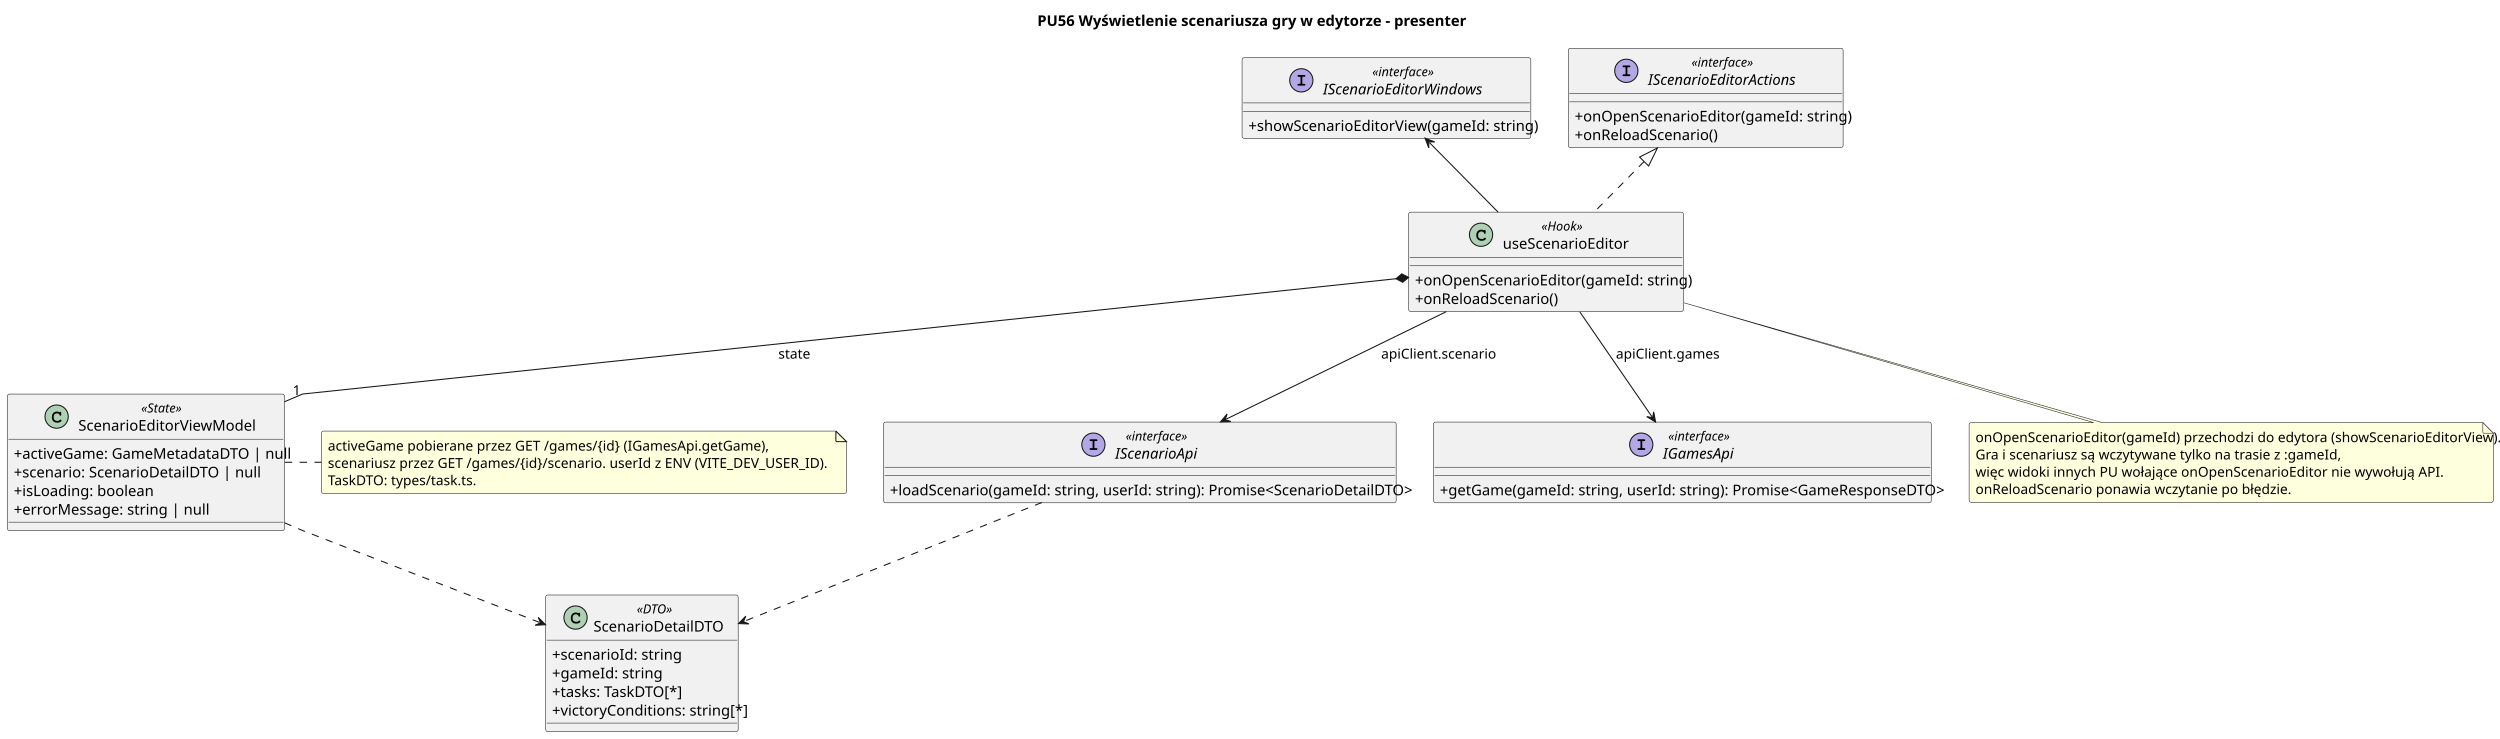
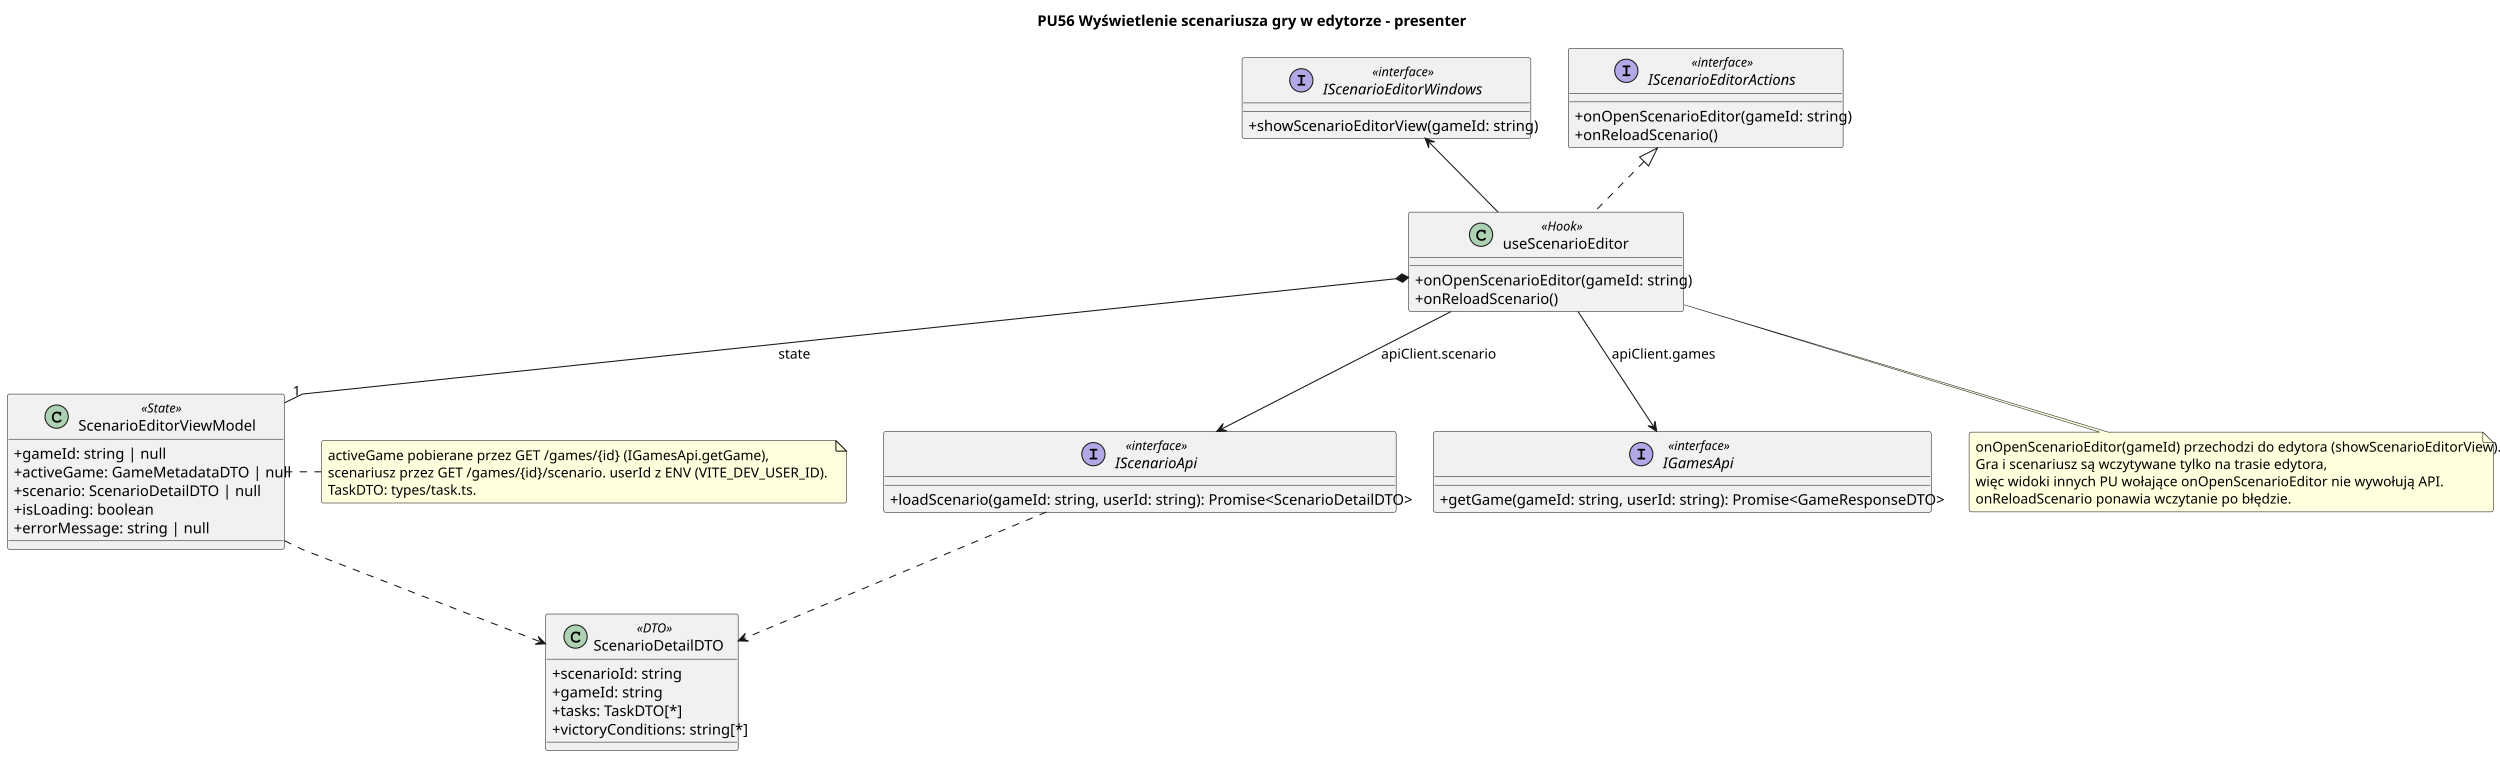
- <svg xmlns="http://www.w3.org/2000/svg" contentStyleType="text/css" data-diagram-type="CLASS" height="698px" preserveAspectRatio="none" style="width:2364px;height:698px;background:#FFFFFF;" version="1.1" viewBox="0 0 2364 698" width="2364px" zoomAndPan="magnify">
+ <svg xmlns="http://www.w3.org/2000/svg" contentStyleType="text/css" data-diagram-type="CLASS" height="716px" preserveAspectRatio="none" style="width:2364px;height:716px;background:#FFFFFF;" version="1.1" viewBox="0 0 2364 716" width="2364px" zoomAndPan="magnify">
  <defs />
  <g>
    <g class="title" data-source-line="10">
      <text fill="#000000" font-family="sans-serif" font-size="14" font-weight="bold" lengthAdjust="spacing" textLength="389.04" x="980.854" y="24.533">PU56 Wyświetlenie scenariusza gry w edytorze - presenter</text>
    </g>
    <g class="entity" data-qualified-name="useScenarioEditor" data-source-line="12" id="ent0002">
      <rect fill="#F1F1F1" height="93.922" rx="2" ry="2" style="stroke:#181818;stroke-width:0.5;" width="259.857" x="1332" y="200.609" />
      <ellipse cx="1400.479" cy="221.961" fill="#ADD1B2" rx="11" ry="11" style="stroke:#181818;stroke-width:1;" />
      <path d="M1403.245,217.836 Q1403.401,217.617 1403.588,217.508 Q1403.776,217.398 1403.995,217.398 Q1404.37,217.398 1404.604,217.664 Q1404.838,217.914 1404.838,218.523 L1404.838,219.977 Q1404.838,220.586 1404.604,220.852 Q1404.37,221.117 1403.995,221.117 Q1403.651,221.117 1403.448,220.914 Q1403.245,220.727 1403.135,220.211 Q1403.088,219.852 1402.901,219.664 Q1402.573,219.289 1401.963,219.07 Q1401.354,218.852 1400.729,218.852 Q1399.963,218.852 1399.323,219.18 Q1398.698,219.508 1398.198,220.258 Q1397.713,221.008 1397.713,222.039 L1397.713,223.133 Q1397.713,224.367 1398.604,225.195 Q1399.495,226.008 1401.088,226.008 Q1402.026,226.008 1402.682,225.758 Q1403.073,225.602 1403.495,225.164 Q1403.76,224.898 1403.901,224.82 Q1404.057,224.742 1404.26,224.742 Q1404.588,224.742 1404.838,225.008 Q1405.104,225.258 1405.104,225.602 Q1405.104,225.945 1404.76,226.352 Q1404.26,226.93 1403.463,227.258 Q1402.385,227.711 1401.088,227.711 Q1399.573,227.711 1398.37,227.086 Q1397.385,226.586 1396.698,225.523 Q1396.01,224.445 1396.01,223.164 L1396.01,222.008 Q1396.01,220.68 1396.62,219.539 Q1397.245,218.383 1398.338,217.773 Q1399.432,217.148 1400.667,217.148 Q1401.401,217.148 1402.042,217.32 Q1402.698,217.477 1403.245,217.836 Z " fill="#000000" />
      <text fill="#000000" font-family="sans-serif" font-size="12" font-style="italic" lengthAdjust="spacing" textLength="41.361" x="1457.498" y="218.066">«Hook»</text>
      <text fill="#000000" font-family="sans-serif" font-size="14" lengthAdjust="spacing" textLength="114.399" x="1420.979" y="235.236">useScenarioEditor</text>
      <line style="stroke:#181818;stroke-width:0.5;" x1="1333" x2="1590.857" y1="243.312" y2="243.312" />
      <line style="stroke:#181818;stroke-width:0.5;" x1="1333" x2="1590.857" y1="251.312" y2="251.312" />
      <text fill="#000000" font-family="sans-serif" font-size="14" lengthAdjust="spacing" textLength="247.857" x="1338" y="269.846">+onOpenScenarioEditor(gameId: string)</text>
      <text fill="#000000" font-family="sans-serif" font-size="14" lengthAdjust="spacing" textLength="132.692" x="1338" y="287.455">+onReloadScenario()</text>
    </g>
    <g class="entity" data-qualified-name="IScenarioEditorActions" data-source-line="17" id="ent0003">
      <rect fill="#F1F1F1" height="93.922" rx="2" ry="2" style="stroke:#181818;stroke-width:0.5;" width="259.857" x="1483" y="45.609" />
      <ellipse cx="1537.865" cy="66.961" fill="#B4A7E5" rx="11" ry="11" style="stroke:#181818;stroke-width:1;" />
      <path d="M1538.818,63.602 L1538.818,70.258 L1540.537,70.258 Q1541.147,70.258 1541.412,70.492 Q1541.678,70.727 1541.678,71.117 Q1541.678,71.492 1541.412,71.727 Q1541.147,71.961 1540.537,71.961 L1535.397,71.961 Q1534.787,71.961 1534.522,71.727 Q1534.256,71.492 1534.256,71.102 Q1534.256,70.727 1534.522,70.492 Q1534.787,70.258 1535.397,70.258 L1537.115,70.258 L1537.115,63.602 L1535.397,63.602 Q1534.787,63.602 1534.522,63.367 Q1534.256,63.133 1534.256,62.742 Q1534.256,62.367 1534.522,62.133 Q1534.787,61.898 1535.397,61.898 L1540.537,61.898 Q1541.147,61.898 1541.412,62.133 Q1541.678,62.367 1541.678,62.742 Q1541.678,63.133 1541.412,63.367 Q1541.147,63.602 1540.537,63.602 L1538.818,63.602 Z " fill="#000000" />
      <text fill="#000000" font-family="sans-serif" font-size="12" font-style="italic" lengthAdjust="spacing" textLength="59.373" x="1599.492" y="63.066">«interface»</text>
      <text fill="#000000" font-family="sans-serif" font-size="14" font-style="italic" lengthAdjust="spacing" textLength="141.627" x="1558.365" y="80.236">IScenarioEditorActions</text>
      <line style="stroke:#181818;stroke-width:0.5;" x1="1484" x2="1741.857" y1="88.312" y2="88.312" />
      <line style="stroke:#181818;stroke-width:0.5;" x1="1484" x2="1741.857" y1="96.312" y2="96.312" />
      <text fill="#000000" font-family="sans-serif" font-size="14" lengthAdjust="spacing" textLength="247.857" x="1489" y="114.846">+onOpenScenarioEditor(gameId: string)</text>
      <text fill="#000000" font-family="sans-serif" font-size="14" lengthAdjust="spacing" textLength="132.692" x="1489" y="132.455">+onReloadScenario()</text>
    </g>
    <g class="entity" data-qualified-name="IScenarioEditorWindows" data-source-line="22" id="ent0004">
      <rect fill="#F1F1F1" height="76.312" rx="2" ry="2" style="stroke:#181818;stroke-width:0.5;" width="273.065" x="1174.5" y="54.609" />
      <ellipse cx="1230.527" cy="75.961" fill="#B4A7E5" rx="11" ry="11" style="stroke:#181818;stroke-width:1;" />
      <path d="M1231.48,72.602 L1231.48,79.258 L1233.199,79.258 Q1233.809,79.258 1234.074,79.492 Q1234.34,79.727 1234.34,80.117 Q1234.34,80.492 1234.074,80.727 Q1233.809,80.961 1233.199,80.961 L1228.059,80.961 Q1227.449,80.961 1227.184,80.727 Q1226.918,80.492 1226.918,80.102 Q1226.918,79.727 1227.184,79.492 Q1227.449,79.258 1228.059,79.258 L1229.777,79.258 L1229.777,72.602 L1228.059,72.602 Q1227.449,72.602 1227.184,72.367 Q1226.918,72.133 1226.918,71.742 Q1226.918,71.367 1227.184,71.133 Q1227.449,70.898 1228.059,70.898 L1233.199,70.898 Q1233.809,70.898 1234.074,71.133 Q1234.34,71.367 1234.34,71.742 Q1234.34,72.133 1234.074,72.367 Q1233.809,72.602 1233.199,72.602 L1231.48,72.602 Z " fill="#000000" />
      <text fill="#000000" font-family="sans-serif" font-size="12" font-style="italic" lengthAdjust="spacing" textLength="59.373" x="1297.596" y="72.066">«interface»</text>
      <text fill="#000000" font-family="sans-serif" font-size="14" font-style="italic" lengthAdjust="spacing" textLength="152.51" x="1251.027" y="89.236">IScenarioEditorWindows</text>
      <line style="stroke:#181818;stroke-width:0.5;" x1="1175.5" x2="1446.564" y1="97.312" y2="97.312" />
      <line style="stroke:#181818;stroke-width:0.5;" x1="1175.5" x2="1446.564" y1="105.312" y2="105.312" />
      <text fill="#000000" font-family="sans-serif" font-size="14" lengthAdjust="spacing" textLength="261.065" x="1180.5" y="123.846">+showScenarioEditorView(gameId: string)</text>
    </g>
    <g class="entity" data-qualified-name="IScenarioApi" data-source-line="26" id="ent0005">
-       <rect fill="#F1F1F1" height="76.312" rx="2" ry="2" style="stroke:#181818;stroke-width:0.5;" width="484.712" x="835.5" y="399.109" />
-       <ellipse cx="1033.917" cy="420.461" fill="#B4A7E5" rx="11" ry="11" style="stroke:#181818;stroke-width:1;" />
-       <path d="M1034.87,417.102 L1034.87,423.758 L1036.588,423.758 Q1037.198,423.758 1037.463,423.992 Q1037.729,424.227 1037.729,424.617 Q1037.729,424.992 1037.463,425.227 Q1037.198,425.461 1036.588,425.461 L1031.448,425.461 Q1030.838,425.461 1030.573,425.227 Q1030.307,424.992 1030.307,424.602 Q1030.307,424.227 1030.573,423.992 Q1030.838,423.758 1031.448,423.758 L1033.167,423.758 L1033.167,417.102 L1031.448,417.102 Q1030.838,417.102 1030.573,416.867 Q1030.307,416.633 1030.307,416.242 Q1030.307,415.867 1030.573,415.633 Q1030.838,415.398 1031.448,415.398 L1036.588,415.398 Q1037.198,415.398 1037.463,415.633 Q1037.729,415.867 1037.729,416.242 Q1037.729,416.633 1037.463,416.867 Q1037.198,417.102 1036.588,417.102 L1034.87,417.102 Z " fill="#000000" />
-       <text fill="#000000" font-family="sans-serif" font-size="12" font-style="italic" lengthAdjust="spacing" textLength="59.373" x="1064.419" y="416.566">«interface»</text>
-       <text fill="#000000" font-family="sans-serif" font-size="14" font-style="italic" lengthAdjust="spacing" textLength="79.379" x="1054.417" y="433.736">IScenarioApi</text>
-       <line style="stroke:#181818;stroke-width:0.5;" x1="836.5" x2="1319.212" y1="441.812" y2="441.812" />
-       <line style="stroke:#181818;stroke-width:0.5;" x1="836.5" x2="1319.212" y1="449.812" y2="449.812" />
-       <text fill="#000000" font-family="sans-serif" font-size="14" lengthAdjust="spacing" textLength="472.712" x="841.5" y="468.346">+loadScenario(gameId: string, userId: string): Promise&lt;ScenarioDetailDTO&gt;</text>
+       <rect fill="#F1F1F1" height="76.312" rx="2" ry="2" style="stroke:#181818;stroke-width:0.5;" width="484.712" x="835.5" y="408.109" />
+       <ellipse cx="1033.917" cy="429.461" fill="#B4A7E5" rx="11" ry="11" style="stroke:#181818;stroke-width:1;" />
+       <path d="M1034.87,426.102 L1034.87,432.758 L1036.588,432.758 Q1037.198,432.758 1037.463,432.992 Q1037.729,433.227 1037.729,433.617 Q1037.729,433.992 1037.463,434.227 Q1037.198,434.461 1036.588,434.461 L1031.448,434.461 Q1030.838,434.461 1030.573,434.227 Q1030.307,433.992 1030.307,433.602 Q1030.307,433.227 1030.573,432.992 Q1030.838,432.758 1031.448,432.758 L1033.167,432.758 L1033.167,426.102 L1031.448,426.102 Q1030.838,426.102 1030.573,425.867 Q1030.307,425.633 1030.307,425.242 Q1030.307,424.867 1030.573,424.633 Q1030.838,424.398 1031.448,424.398 L1036.588,424.398 Q1037.198,424.398 1037.463,424.633 Q1037.729,424.867 1037.729,425.242 Q1037.729,425.633 1037.463,425.867 Q1037.198,426.102 1036.588,426.102 L1034.87,426.102 Z " fill="#000000" />
+       <text fill="#000000" font-family="sans-serif" font-size="12" font-style="italic" lengthAdjust="spacing" textLength="59.373" x="1064.419" y="425.566">«interface»</text>
+       <text fill="#000000" font-family="sans-serif" font-size="14" font-style="italic" lengthAdjust="spacing" textLength="79.379" x="1054.417" y="442.736">IScenarioApi</text>
+       <line style="stroke:#181818;stroke-width:0.5;" x1="836.5" x2="1319.212" y1="450.812" y2="450.812" />
+       <line style="stroke:#181818;stroke-width:0.5;" x1="836.5" x2="1319.212" y1="458.812" y2="458.812" />
+       <text fill="#000000" font-family="sans-serif" font-size="14" lengthAdjust="spacing" textLength="472.712" x="841.5" y="477.346">+loadScenario(gameId: string, userId: string): Promise&lt;ScenarioDetailDTO&gt;</text>
    </g>
    <g class="entity" data-qualified-name="IGamesApi" data-source-line="30" id="ent0006">
-       <rect fill="#F1F1F1" height="76.312" rx="2" ry="2" style="stroke:#181818;stroke-width:0.5;" width="470.691" x="1355.5" y="399.109" />
-       <ellipse cx="1551.972" cy="420.461" fill="#B4A7E5" rx="11" ry="11" style="stroke:#181818;stroke-width:1;" />
-       <path d="M1552.925,417.102 L1552.925,423.758 L1554.644,423.758 Q1555.253,423.758 1555.519,423.992 Q1555.784,424.227 1555.784,424.617 Q1555.784,424.992 1555.519,425.227 Q1555.253,425.461 1554.644,425.461 L1549.503,425.461 Q1548.894,425.461 1548.628,425.227 Q1548.362,424.992 1548.362,424.602 Q1548.362,424.227 1548.628,423.992 Q1548.894,423.758 1549.503,423.758 L1551.222,423.758 L1551.222,417.102 L1549.503,417.102 Q1548.894,417.102 1548.628,416.867 Q1548.362,416.633 1548.362,416.242 Q1548.362,415.867 1548.628,415.633 Q1548.894,415.398 1549.503,415.398 L1554.644,415.398 Q1555.253,415.398 1555.519,415.633 Q1555.784,415.867 1555.784,416.242 Q1555.784,416.633 1555.519,416.867 Q1555.253,417.102 1554.644,417.102 L1552.925,417.102 Z " fill="#000000" />
-       <text fill="#000000" font-family="sans-serif" font-size="12" font-style="italic" lengthAdjust="spacing" textLength="59.373" x="1577.409" y="416.566">«interface»</text>
-       <text fill="#000000" font-family="sans-serif" font-size="14" font-style="italic" lengthAdjust="spacing" textLength="69.248" x="1572.472" y="433.736">IGamesApi</text>
-       <line style="stroke:#181818;stroke-width:0.5;" x1="1356.5" x2="1825.191" y1="441.812" y2="441.812" />
-       <line style="stroke:#181818;stroke-width:0.5;" x1="1356.5" x2="1825.191" y1="449.812" y2="449.812" />
-       <text fill="#000000" font-family="sans-serif" font-size="14" lengthAdjust="spacing" textLength="458.691" x="1361.5" y="468.346">+getGame(gameId: string, userId: string): Promise&lt;GameResponseDTO&gt;</text>
+       <rect fill="#F1F1F1" height="76.312" rx="2" ry="2" style="stroke:#181818;stroke-width:0.5;" width="470.691" x="1355.5" y="408.109" />
+       <ellipse cx="1551.972" cy="429.461" fill="#B4A7E5" rx="11" ry="11" style="stroke:#181818;stroke-width:1;" />
+       <path d="M1552.925,426.102 L1552.925,432.758 L1554.644,432.758 Q1555.253,432.758 1555.519,432.992 Q1555.784,433.227 1555.784,433.617 Q1555.784,433.992 1555.519,434.227 Q1555.253,434.461 1554.644,434.461 L1549.503,434.461 Q1548.894,434.461 1548.628,434.227 Q1548.362,433.992 1548.362,433.602 Q1548.362,433.227 1548.628,432.992 Q1548.894,432.758 1549.503,432.758 L1551.222,432.758 L1551.222,426.102 L1549.503,426.102 Q1548.894,426.102 1548.628,425.867 Q1548.362,425.633 1548.362,425.242 Q1548.362,424.867 1548.628,424.633 Q1548.894,424.398 1549.503,424.398 L1554.644,424.398 Q1555.253,424.398 1555.519,424.633 Q1555.784,424.867 1555.784,425.242 Q1555.784,425.633 1555.519,425.867 Q1555.253,426.102 1554.644,426.102 L1552.925,426.102 Z " fill="#000000" />
+       <text fill="#000000" font-family="sans-serif" font-size="12" font-style="italic" lengthAdjust="spacing" textLength="59.373" x="1577.409" y="425.566">«interface»</text>
+       <text fill="#000000" font-family="sans-serif" font-size="14" font-style="italic" lengthAdjust="spacing" textLength="69.248" x="1572.472" y="442.736">IGamesApi</text>
+       <line style="stroke:#181818;stroke-width:0.5;" x1="1356.5" x2="1825.191" y1="450.812" y2="450.812" />
+       <line style="stroke:#181818;stroke-width:0.5;" x1="1356.5" x2="1825.191" y1="458.812" y2="458.812" />
+       <text fill="#000000" font-family="sans-serif" font-size="14" lengthAdjust="spacing" textLength="458.691" x="1361.5" y="477.346">+getGame(gameId: string, userId: string): Promise&lt;GameResponseDTO&gt;</text>
    </g>
    <g class="entity" data-qualified-name="ScenarioEditorViewModel" data-source-line="34" id="ent0007">
-       <rect fill="#F1F1F1" height="129.141" rx="2" ry="2" style="stroke:#181818;stroke-width:0.5;" width="261.908" x="7" y="372.609" />
+       <rect fill="#F1F1F1" height="146.75" rx="2" ry="2" style="stroke:#181818;stroke-width:0.5;" width="261.908" x="7" y="372.609" />
      <ellipse cx="53.553" cy="393.961" fill="#ADD1B2" rx="11" ry="11" style="stroke:#181818;stroke-width:1;" />
      <path d="M56.318,389.836 Q56.475,389.617 56.662,389.508 Q56.85,389.398 57.068,389.398 Q57.443,389.398 57.678,389.664 Q57.912,389.914 57.912,390.523 L57.912,391.977 Q57.912,392.586 57.678,392.852 Q57.443,393.117 57.068,393.117 Q56.725,393.117 56.522,392.914 Q56.318,392.727 56.209,392.211 Q56.162,391.852 55.975,391.664 Q55.647,391.289 55.037,391.07 Q54.428,390.852 53.803,390.852 Q53.037,390.852 52.397,391.18 Q51.772,391.508 51.272,392.258 Q50.787,393.008 50.787,394.039 L50.787,395.133 Q50.787,396.367 51.678,397.195 Q52.568,398.008 54.162,398.008 Q55.1,398.008 55.756,397.758 Q56.147,397.602 56.568,397.164 Q56.834,396.898 56.975,396.82 Q57.131,396.742 57.334,396.742 Q57.662,396.742 57.912,397.008 Q58.178,397.258 58.178,397.602 Q58.178,397.945 57.834,398.352 Q57.334,398.93 56.537,399.258 Q55.459,399.711 54.162,399.711 Q52.647,399.711 51.443,399.086 Q50.459,398.586 49.772,397.523 Q49.084,396.445 49.084,395.164 L49.084,394.008 Q49.084,392.68 49.693,391.539 Q50.318,390.383 51.412,389.773 Q52.506,389.148 53.74,389.148 Q54.475,389.148 55.115,389.32 Q55.772,389.477 56.318,389.836 Z " fill="#000000" />
      <text fill="#000000" font-family="sans-serif" font-size="12" font-style="italic" lengthAdjust="spacing" textLength="41.367" x="133.52" y="390.066">«State»</text>
      <text fill="#000000" font-family="sans-serif" font-size="14" lengthAdjust="spacing" textLength="160.303" x="74.053" y="407.236">ScenarioEditorViewModel</text>
      <line style="stroke:#181818;stroke-width:0.5;" x1="8" x2="267.908" y1="415.312" y2="415.312" />
-       <text fill="#000000" font-family="sans-serif" font-size="14" lengthAdjust="spacing" textLength="249.908" x="13" y="433.846">+activeGame: GameMetadataDTO | null</text>
-       <text fill="#000000" font-family="sans-serif" font-size="14" lengthAdjust="spacing" textLength="222.681" x="13" y="451.455">+scenario: ScenarioDetailDTO | null</text>
-       <text fill="#000000" font-family="sans-serif" font-size="14" lengthAdjust="spacing" textLength="125.72" x="13" y="469.065">+isLoading: boolean</text>
-       <text fill="#000000" font-family="sans-serif" font-size="14" lengthAdjust="spacing" textLength="169.764" x="13" y="486.674">+errorMessage: string | null</text>
-       <line style="stroke:#181818;stroke-width:0.5;" x1="8" x2="267.908" y1="493.75" y2="493.75" />
+       <text fill="#000000" font-family="sans-serif" font-size="14" lengthAdjust="spacing" textLength="130.095" x="13" y="433.846">+gameId: string | null</text>
+       <text fill="#000000" font-family="sans-serif" font-size="14" lengthAdjust="spacing" textLength="249.908" x="13" y="451.455">+activeGame: GameMetadataDTO | null</text>
+       <text fill="#000000" font-family="sans-serif" font-size="14" lengthAdjust="spacing" textLength="222.681" x="13" y="469.065">+scenario: ScenarioDetailDTO | null</text>
+       <text fill="#000000" font-family="sans-serif" font-size="14" lengthAdjust="spacing" textLength="125.72" x="13" y="486.674">+isLoading: boolean</text>
+       <text fill="#000000" font-family="sans-serif" font-size="14" lengthAdjust="spacing" textLength="169.764" x="13" y="504.283">+errorMessage: string | null</text>
+       <line style="stroke:#181818;stroke-width:0.5;" x1="8" x2="267.908" y1="511.359" y2="511.359" />
    </g>
-     <g class="entity" data-qualified-name="ScenarioDetailDTO" data-source-line="41" id="ent0008">
-       <rect fill="#F1F1F1" height="129.141" rx="2" ry="2" style="stroke:#181818;stroke-width:0.5;" width="182.017" x="516" y="562.609" />
-       <ellipse cx="544.238" cy="583.961" fill="#ADD1B2" rx="11" ry="11" style="stroke:#181818;stroke-width:1;" />
-       <path d="M547.003,579.836 Q547.159,579.617 547.347,579.508 Q547.534,579.398 547.753,579.398 Q548.128,579.398 548.363,579.664 Q548.597,579.914 548.597,580.523 L548.597,581.977 Q548.597,582.586 548.363,582.852 Q548.128,583.117 547.753,583.117 Q547.409,583.117 547.206,582.914 Q547.003,582.727 546.894,582.211 Q546.847,581.852 546.659,581.664 Q546.331,581.289 545.722,581.07 Q545.113,580.852 544.488,580.852 Q543.722,580.852 543.081,581.18 Q542.456,581.508 541.956,582.258 Q541.472,583.008 541.472,584.039 L541.472,585.133 Q541.472,586.367 542.363,587.195 Q543.253,588.008 544.847,588.008 Q545.784,588.008 546.441,587.758 Q546.831,587.602 547.253,587.164 Q547.519,586.898 547.659,586.82 Q547.816,586.742 548.019,586.742 Q548.347,586.742 548.597,587.008 Q548.863,587.258 548.863,587.602 Q548.863,587.945 548.519,588.352 Q548.019,588.93 547.222,589.258 Q546.144,589.711 544.847,589.711 Q543.331,589.711 542.128,589.086 Q541.144,588.586 540.456,587.523 Q539.769,586.445 539.769,585.164 L539.769,584.008 Q539.769,582.68 540.378,581.539 Q541.003,580.383 542.097,579.773 Q543.191,579.148 544.425,579.148 Q545.159,579.148 545.8,579.32 Q546.456,579.477 547.003,579.836 Z " fill="#000000" />
-       <text fill="#000000" font-family="sans-serif" font-size="12" font-style="italic" lengthAdjust="spacing" textLength="38.678" x="602.14" y="580.066">«DTO»</text>
-       <text fill="#000000" font-family="sans-serif" font-size="14" lengthAdjust="spacing" textLength="120.6" x="561.179" y="597.236">ScenarioDetailDTO</text>
-       <line style="stroke:#181818;stroke-width:0.5;" x1="517" x2="697.017" y1="605.312" y2="605.312" />
-       <text fill="#000000" font-family="sans-serif" font-size="14" lengthAdjust="spacing" textLength="114.782" x="522" y="623.846">+scenarioId: string</text>
-       <text fill="#000000" font-family="sans-serif" font-size="14" lengthAdjust="spacing" textLength="96.886" x="522" y="641.455">+gameId: string</text>
-       <text fill="#000000" font-family="sans-serif" font-size="14" lengthAdjust="spacing" textLength="121.748" x="522" y="659.064">+tasks: TaskDTO[*]</text>
-       <text fill="#000000" font-family="sans-serif" font-size="14" lengthAdjust="spacing" textLength="170.017" x="522" y="676.674">+victoryConditions: string[*]</text>
-       <line style="stroke:#181818;stroke-width:0.5;" x1="517" x2="697.017" y1="683.75" y2="683.75" />
+     <g class="entity" data-qualified-name="ScenarioDetailDTO" data-source-line="42" id="ent0008">
+       <rect fill="#F1F1F1" height="129.141" rx="2" ry="2" style="stroke:#181818;stroke-width:0.5;" width="182.017" x="516" y="580.609" />
+       <ellipse cx="544.238" cy="601.961" fill="#ADD1B2" rx="11" ry="11" style="stroke:#181818;stroke-width:1;" />
+       <path d="M547.003,597.836 Q547.159,597.617 547.347,597.508 Q547.534,597.398 547.753,597.398 Q548.128,597.398 548.363,597.664 Q548.597,597.914 548.597,598.523 L548.597,599.977 Q548.597,600.586 548.363,600.852 Q548.128,601.117 547.753,601.117 Q547.409,601.117 547.206,600.914 Q547.003,600.727 546.894,600.211 Q546.847,599.852 546.659,599.664 Q546.331,599.289 545.722,599.07 Q545.113,598.852 544.488,598.852 Q543.722,598.852 543.081,599.18 Q542.456,599.508 541.956,600.258 Q541.472,601.008 541.472,602.039 L541.472,603.133 Q541.472,604.367 542.363,605.195 Q543.253,606.008 544.847,606.008 Q545.784,606.008 546.441,605.758 Q546.831,605.602 547.253,605.164 Q547.519,604.898 547.659,604.82 Q547.816,604.742 548.019,604.742 Q548.347,604.742 548.597,605.008 Q548.863,605.258 548.863,605.602 Q548.863,605.945 548.519,606.352 Q548.019,606.93 547.222,607.258 Q546.144,607.711 544.847,607.711 Q543.331,607.711 542.128,607.086 Q541.144,606.586 540.456,605.523 Q539.769,604.445 539.769,603.164 L539.769,602.008 Q539.769,600.68 540.378,599.539 Q541.003,598.383 542.097,597.773 Q543.191,597.148 544.425,597.148 Q545.159,597.148 545.8,597.32 Q546.456,597.477 547.003,597.836 Z " fill="#000000" />
+       <text fill="#000000" font-family="sans-serif" font-size="12" font-style="italic" lengthAdjust="spacing" textLength="38.678" x="602.14" y="598.066">«DTO»</text>
+       <text fill="#000000" font-family="sans-serif" font-size="14" lengthAdjust="spacing" textLength="120.6" x="561.179" y="615.236">ScenarioDetailDTO</text>
+       <line style="stroke:#181818;stroke-width:0.5;" x1="517" x2="697.017" y1="623.312" y2="623.312" />
+       <text fill="#000000" font-family="sans-serif" font-size="14" lengthAdjust="spacing" textLength="114.782" x="522" y="641.846">+scenarioId: string</text>
+       <text fill="#000000" font-family="sans-serif" font-size="14" lengthAdjust="spacing" textLength="96.886" x="522" y="659.455">+gameId: string</text>
+       <text fill="#000000" font-family="sans-serif" font-size="14" lengthAdjust="spacing" textLength="121.748" x="522" y="677.064">+tasks: TaskDTO[*]</text>
+       <text fill="#000000" font-family="sans-serif" font-size="14" lengthAdjust="spacing" textLength="170.017" x="522" y="694.674">+victoryConditions: string[*]</text>
+       <line style="stroke:#181818;stroke-width:0.5;" x1="517" x2="697.017" y1="701.75" y2="701.75" />
    </g>
-     <g class="entity" data-qualified-name="GMN18" data-source-line="57" id="ent0019">
-       <path d="M1862,401.609 L1862,473.016 A2,2 0 0 0 1864,475.016 L2355.748,475.016 A2,2 0 0 0 2357.748,473.016 L2357.748,409.609 L2347.748,399.609 L1987.71,399.609 L1592.35,286.329 L1979.71,399.609 L1864,399.609 A2,2 0 0 0 1862,401.609" fill="#FEFFDD" style="stroke:#181818;stroke-width:0.5;" />
-       <path d="M2347.748,399.609 L2347.748,408.609 A1,1 0 0 0 2348.748,409.609 L2357.748,409.609 L2347.748,399.609" fill="#FEFFDD" style="stroke:#181818;stroke-width:0.5;" />
-       <text fill="#000000" font-family="sans-serif" font-size="13" lengthAdjust="spacing" textLength="474.748" x="1868" y="418.104">onOpenScenarioEditor(gameId) przechodzi do edytora (showScenarioEditorView).</text>
-       <text fill="#000000" font-family="sans-serif" font-size="13" lengthAdjust="spacing" textLength="333.074" x="1868" y="434.456">Gra i scenariusz są wczytywane tylko na trasie z :gameId,</text>
-       <text fill="#000000" font-family="sans-serif" font-size="13" lengthAdjust="spacing" textLength="423.433" x="1868" y="450.808">więc widoki innych PU wołające onOpenScenarioEditor nie wywołują API.</text>
-       <text fill="#000000" font-family="sans-serif" font-size="13" lengthAdjust="spacing" textLength="286.184" x="1868" y="467.159">onReloadScenario ponawia wczytanie po błędzie.</text>
+     <g class="entity" data-qualified-name="GMN18" data-source-line="58" id="ent0019">
+       <path d="M1862,410.609 L1862,482.016 A2,2 0 0 0 1864,484.016 L2355.748,484.016 A2,2 0 0 0 2357.748,482.016 L2357.748,418.609 L2347.748,408.609 L1993.43,408.609 L1592.35,288.139 L1985.43,408.609 L1864,408.609 A2,2 0 0 0 1862,410.609" fill="#FEFFDD" style="stroke:#181818;stroke-width:0.5;" />
+       <path d="M2347.748,408.609 L2347.748,417.609 A1,1 0 0 0 2348.748,418.609 L2357.748,418.609 L2347.748,408.609" fill="#FEFFDD" style="stroke:#181818;stroke-width:0.5;" />
+       <text fill="#000000" font-family="sans-serif" font-size="13" lengthAdjust="spacing" textLength="474.748" x="1868" y="427.104">onOpenScenarioEditor(gameId) przechodzi do edytora (showScenarioEditorView).</text>
+       <text fill="#000000" font-family="sans-serif" font-size="13" lengthAdjust="spacing" textLength="319.351" x="1868" y="443.456">Gra i scenariusz są wczytywane tylko na trasie edytora,</text>
+       <text fill="#000000" font-family="sans-serif" font-size="13" lengthAdjust="spacing" textLength="423.433" x="1868" y="459.808">więc widoki innych PU wołające onOpenScenarioEditor nie wywołują API.</text>
+       <text fill="#000000" font-family="sans-serif" font-size="13" lengthAdjust="spacing" textLength="286.184" x="1868" y="476.159">onReloadScenario ponawia wczytanie po błędzie.</text>
    </g>
-     <g class="entity" data-qualified-name="GMN21" data-source-line="64" id="ent0022">
-       <path d="M304,409.609 L304,464.664 A2,2 0 0 0 306,466.664 L798.401,466.664 A2,2 0 0 0 800.401,464.664 L800.401,417.609 L790.401,407.609 L306,407.609 A2,2 0 0 0 304,409.609" fill="#FEFFDD" style="stroke:#181818;stroke-width:0.5;" />
-       <path d="M790.401,407.609 L790.401,416.609 A1,1 0 0 0 791.401,417.609 L800.401,417.609 L790.401,407.609" fill="#FEFFDD" style="stroke:#181818;stroke-width:1;" />
-       <text fill="#000000" font-family="sans-serif" font-size="13" lengthAdjust="spacing" textLength="402.46" x="310" y="426.104">activeGame pobierane przez GET /games/{id} (IGamesApi.getGame),</text>
-       <text fill="#000000" font-family="sans-serif" font-size="13" lengthAdjust="spacing" textLength="475.401" x="310" y="442.456">scenariusz przez GET /games/{id}/scenario. userId z ENV (VITE_DEV_USER_ID).</text>
-       <text fill="#000000" font-family="sans-serif" font-size="13" lengthAdjust="spacing" textLength="138.696" x="310" y="458.808">TaskDTO: types/task.ts.</text>
+     <g class="entity" data-qualified-name="GMN21" data-source-line="65" id="ent0022">
+       <path d="M304,418.609 L304,473.664 A2,2 0 0 0 306,475.664 L798.401,475.664 A2,2 0 0 0 800.401,473.664 L800.401,426.609 L790.401,416.609 L306,416.609 A2,2 0 0 0 304,418.609" fill="#FEFFDD" style="stroke:#181818;stroke-width:0.5;" />
+       <path d="M790.401,416.609 L790.401,425.609 A1,1 0 0 0 791.401,426.609 L800.401,426.609 L790.401,416.609" fill="#FEFFDD" style="stroke:#181818;stroke-width:1;" />
+       <text fill="#000000" font-family="sans-serif" font-size="13" lengthAdjust="spacing" textLength="402.46" x="310" y="435.104">activeGame pobierane przez GET /games/{id} (IGamesApi.getGame),</text>
+       <text fill="#000000" font-family="sans-serif" font-size="13" lengthAdjust="spacing" textLength="475.401" x="310" y="451.456">scenariusz przez GET /games/{id}/scenario. userId z ENV (VITE_DEV_USER_ID).</text>
+       <text fill="#000000" font-family="sans-serif" font-size="13" lengthAdjust="spacing" textLength="138.696" x="310" y="467.808">TaskDTO: types/task.ts.</text>
    </g>
-     <g class="link" data-entity-1="ent0003" data-entity-2="ent0002" data-link-type="extension" data-source-line="48" id="lnk10">
-       <path codeLine="48" d="M1554.642,152.737 C1535.713,171.907 1526.47,181.289 1507.56,200.449" fill="none" id="IScenarioEditorActions-backto-useScenarioEditor" style="stroke:#181818;stroke-width:1;stroke-dasharray:7,7;" />
+     <g class="link" data-entity-1="ent0003" data-entity-2="ent0002" data-link-type="extension" data-source-line="49" id="lnk10">
+       <path codeLine="49" d="M1554.642,152.737 C1535.713,171.907 1526.47,181.289 1507.56,200.449" fill="none" id="IScenarioEditorActions-backto-useScenarioEditor" style="stroke:#181818;stroke-width:1;stroke-dasharray:7,7;" />
      <polygon fill="none" points="1567.29,139.929,1550.373,148.521,1558.912,156.953,1567.29,139.929" style="stroke:#181818;stroke-width:1;" />
    </g>
-     <g class="link" data-entity-1="ent0004" data-entity-2="ent0002" data-link-type="dependency" data-source-line="49" id="lnk12">
-       <path codeLine="49" d="M1351.765,134.919 C1372.545,155.969 1394.52,178.229 1416.6,200.609" fill="none" id="IScenarioEditorWindows-backto-useScenarioEditor" style="stroke:#181818;stroke-width:1;" />
+     <g class="link" data-entity-1="ent0004" data-entity-2="ent0002" data-link-type="dependency" data-source-line="50" id="lnk12">
+       <path codeLine="50" d="M1351.765,134.919 C1372.545,155.969 1394.52,178.229 1416.6,200.609" fill="none" id="IScenarioEditorWindows-backto-useScenarioEditor" style="stroke:#181818;stroke-width:1;" />
      <polygon fill="#181818" points="1347.55,130.649,1351.026,139.864,1351.063,134.208,1356.719,134.244,1347.55,130.649" style="stroke:#181818;stroke-width:1;" />
    </g>
-     <g class="link" data-entity-1="ent0002" data-entity-2="ent0005" data-link-type="dependency" data-source-line="50" id="lnk13">
-       <path codeLine="50" d="M1367.57,294.719 C1301.84,326.809 1220.722,366.427 1159.422,396.357" fill="none" id="useScenarioEditor-to-IScenarioApi" style="stroke:#181818;stroke-width:1;" />
-       <polygon fill="#181818" points="1154.03,398.989,1163.872,398.635,1158.523,396.796,1160.362,391.446,1154.03,398.989" style="stroke:#181818;stroke-width:1;" />
+     <g class="link" data-entity-1="ent0002" data-entity-2="ent0005" data-link-type="dependency" data-source-line="51" id="lnk13">
+       <path codeLine="51" d="M1371.97,294.679 C1304.47,329.219 1218.621,373.146 1155.791,405.296" fill="none" id="useScenarioEditor-to-IScenarioApi" style="stroke:#181818;stroke-width:1;" />
+       <polygon fill="#181818" points="1150.45,408.029,1160.284,407.49,1154.901,405.752,1156.64,400.369,1150.45,408.029" style="stroke:#181818;stroke-width:1;" />
      <text fill="#000000" font-family="sans-serif" font-size="13" lengthAdjust="spacing" textLength="103.334" x="1306" y="339.104">apiClient.scenario</text>
    </g>
-     <g class="link" data-entity-1="ent0002" data-entity-2="ent0006" data-link-type="dependency" data-source-line="51" id="lnk14">
-       <path codeLine="51" d="M1493.89,294.959 C1515.97,327.059 1541.58,364.276 1562.12,394.136" fill="none" id="useScenarioEditor-to-IGamesApi" style="stroke:#181818;stroke-width:1;" />
-       <polygon fill="#181818" points="1565.52,399.079,1563.715,389.397,1562.686,394.96,1557.124,393.931,1565.52,399.079" style="stroke:#181818;stroke-width:1;" />
-       <text fill="#000000" font-family="sans-serif" font-size="13" lengthAdjust="spacing" textLength="93.215" x="1528" y="339.104">apiClient.games</text>
+     <g class="link" data-entity-1="ent0002" data-entity-2="ent0006" data-link-type="dependency" data-source-line="52" id="lnk14">
+       <path codeLine="52" d="M1492.24,294.679 C1514.88,329.169 1542.157,370.714 1563.267,402.864" fill="none" id="useScenarioEditor-to-IGamesApi" style="stroke:#181818;stroke-width:1;" />
+       <polygon fill="#181818" points="1566.56,407.879,1564.964,398.161,1563.816,403.7,1558.277,402.552,1566.56,407.879" style="stroke:#181818;stroke-width:1;" />
+       <text fill="#000000" font-family="sans-serif" font-size="13" lengthAdjust="spacing" textLength="93.215" x="1524" y="339.104">apiClient.games</text>
    </g>
-     <g class="link" data-entity-1="ent0002" data-entity-2="ent0007" data-link-type="composition" data-source-line="52" id="lnk15">
-       <path codeLine="52" d="M1320.006,263.578 C1013.986,295.848 286,372.609 286,372.609 C286,372.609 279.41,375.439 269.02,379.889" fill="none" id="useScenarioEditor-backto-ScenarioEditorViewModel" style="stroke:#181818;stroke-width:1;" />
+     <g class="link" data-entity-1="ent0002" data-entity-2="ent0007" data-link-type="composition" data-source-line="53" id="lnk15">
+       <path codeLine="53" d="M1320.006,263.578 C1013.986,295.848 286,372.609 286,372.609 C286,372.609 279.41,375.839 269.02,380.929" fill="none" id="useScenarioEditor-backto-ScenarioEditorViewModel" style="stroke:#181818;stroke-width:1;" />
      <polygon fill="#181818" points="1331.94,262.319,1325.554,258.971,1320.006,263.578,1326.393,266.926,1331.94,262.319" style="stroke:#181818;stroke-width:1;" />
      <text fill="#000000" font-family="sans-serif" font-size="13" lengthAdjust="spacing" textLength="28.184" x="736" y="339.104">state</text>
-       <text fill="#000000" font-family="sans-serif" font-size="13" lengthAdjust="spacing" textLength="7.23" x="276.806" y="373.62">1</text>
+       <text fill="#000000" font-family="sans-serif" font-size="13" lengthAdjust="spacing" textLength="7.23" x="276.806" y="374.211">1</text>
    </g>
-     <g class="link" data-entity-1="ent0007" data-entity-2="ent0008" data-link-type="dependency" data-source-line="53" id="lnk16">
-       <path codeLine="53" d="M269.02,494.329 C279.41,498.779 286,501.609 286,501.609 C286,501.609 415.376,551.79 510.276,588.6" fill="none" id="ScenarioEditorViewModel-to-ScenarioDetailDTO" style="stroke:#181818;stroke-width:1;stroke-dasharray:7,7;" />
-       <polygon fill="#181818" points="515.87,590.769,508.926,583.785,511.208,588.961,506.033,591.244,515.87,590.769" style="stroke:#181818;stroke-width:1;" />
+     <g class="link" data-entity-1="ent0007" data-entity-2="ent0008" data-link-type="dependency" data-source-line="54" id="lnk16">
+       <path codeLine="54" d="M269.02,511.289 C279.41,516.379 286,519.609 286,519.609 C286,519.609 415.376,569.79 510.276,606.6" fill="none" id="ScenarioEditorViewModel-to-ScenarioDetailDTO" style="stroke:#181818;stroke-width:1;stroke-dasharray:7,7;" />
+       <polygon fill="#181818" points="515.87,608.769,508.926,601.785,511.208,606.961,506.033,609.244,515.87,608.769" style="stroke:#181818;stroke-width:1;" />
    </g>
-     <g class="link" data-entity-1="ent0005" data-entity-2="ent0008" data-link-type="dependency" data-source-line="54" id="lnk17">
-       <path codeLine="54" d="M985.23,475.139 C902.15,508.299 786.592,554.425 703.942,587.415" fill="none" id="IScenarioApi-to-ScenarioDetailDTO" style="stroke:#181818;stroke-width:1;stroke-dasharray:7,7;" />
-       <polygon fill="#181818" points="698.37,589.639,708.212,590.018,703.014,587.786,705.246,582.588,698.37,589.639" style="stroke:#181818;stroke-width:1;" />
+     <g class="link" data-entity-1="ent0005" data-entity-2="ent0008" data-link-type="dependency" data-source-line="55" id="lnk17">
+       <path codeLine="55" d="M989.41,484.159 C906.13,518.989 787.585,568.574 703.535,603.734" fill="none" id="IScenarioApi-to-ScenarioDetailDTO" style="stroke:#181818;stroke-width:1;stroke-dasharray:7,7;" />
+       <polygon fill="#181818" points="698,606.049,707.846,606.266,702.613,604.12,704.759,598.886,698,606.049" style="stroke:#181818;stroke-width:1;" />
    </g>
-     <g class="link" data-entity-1="ent0007" data-entity-2="ent0022" data-link-type="association" data-source-line="64" id="lnk23">
-       <path d="M269.34,437.109 C273.57,437.109 276,437.109 276,437.109 C276,437.109 287.53,437.109 303.93,437.109" fill="none" id="ScenarioEditorViewModel-GMN21" style="stroke:#181818;stroke-width:1;stroke-dasharray:7,7;" />
+     <g class="link" data-entity-1="ent0007" data-entity-2="ent0022" data-link-type="association" data-source-line="65" id="lnk23">
+       <path d="M269.34,446.109 C273.57,446.109 276,446.109 276,446.109 C276,446.109 287.53,446.109 303.93,446.109" fill="none" id="ScenarioEditorViewModel-GMN21" style="stroke:#181818;stroke-width:1;stroke-dasharray:7,7;" />
    </g>
  </g>
</svg>
